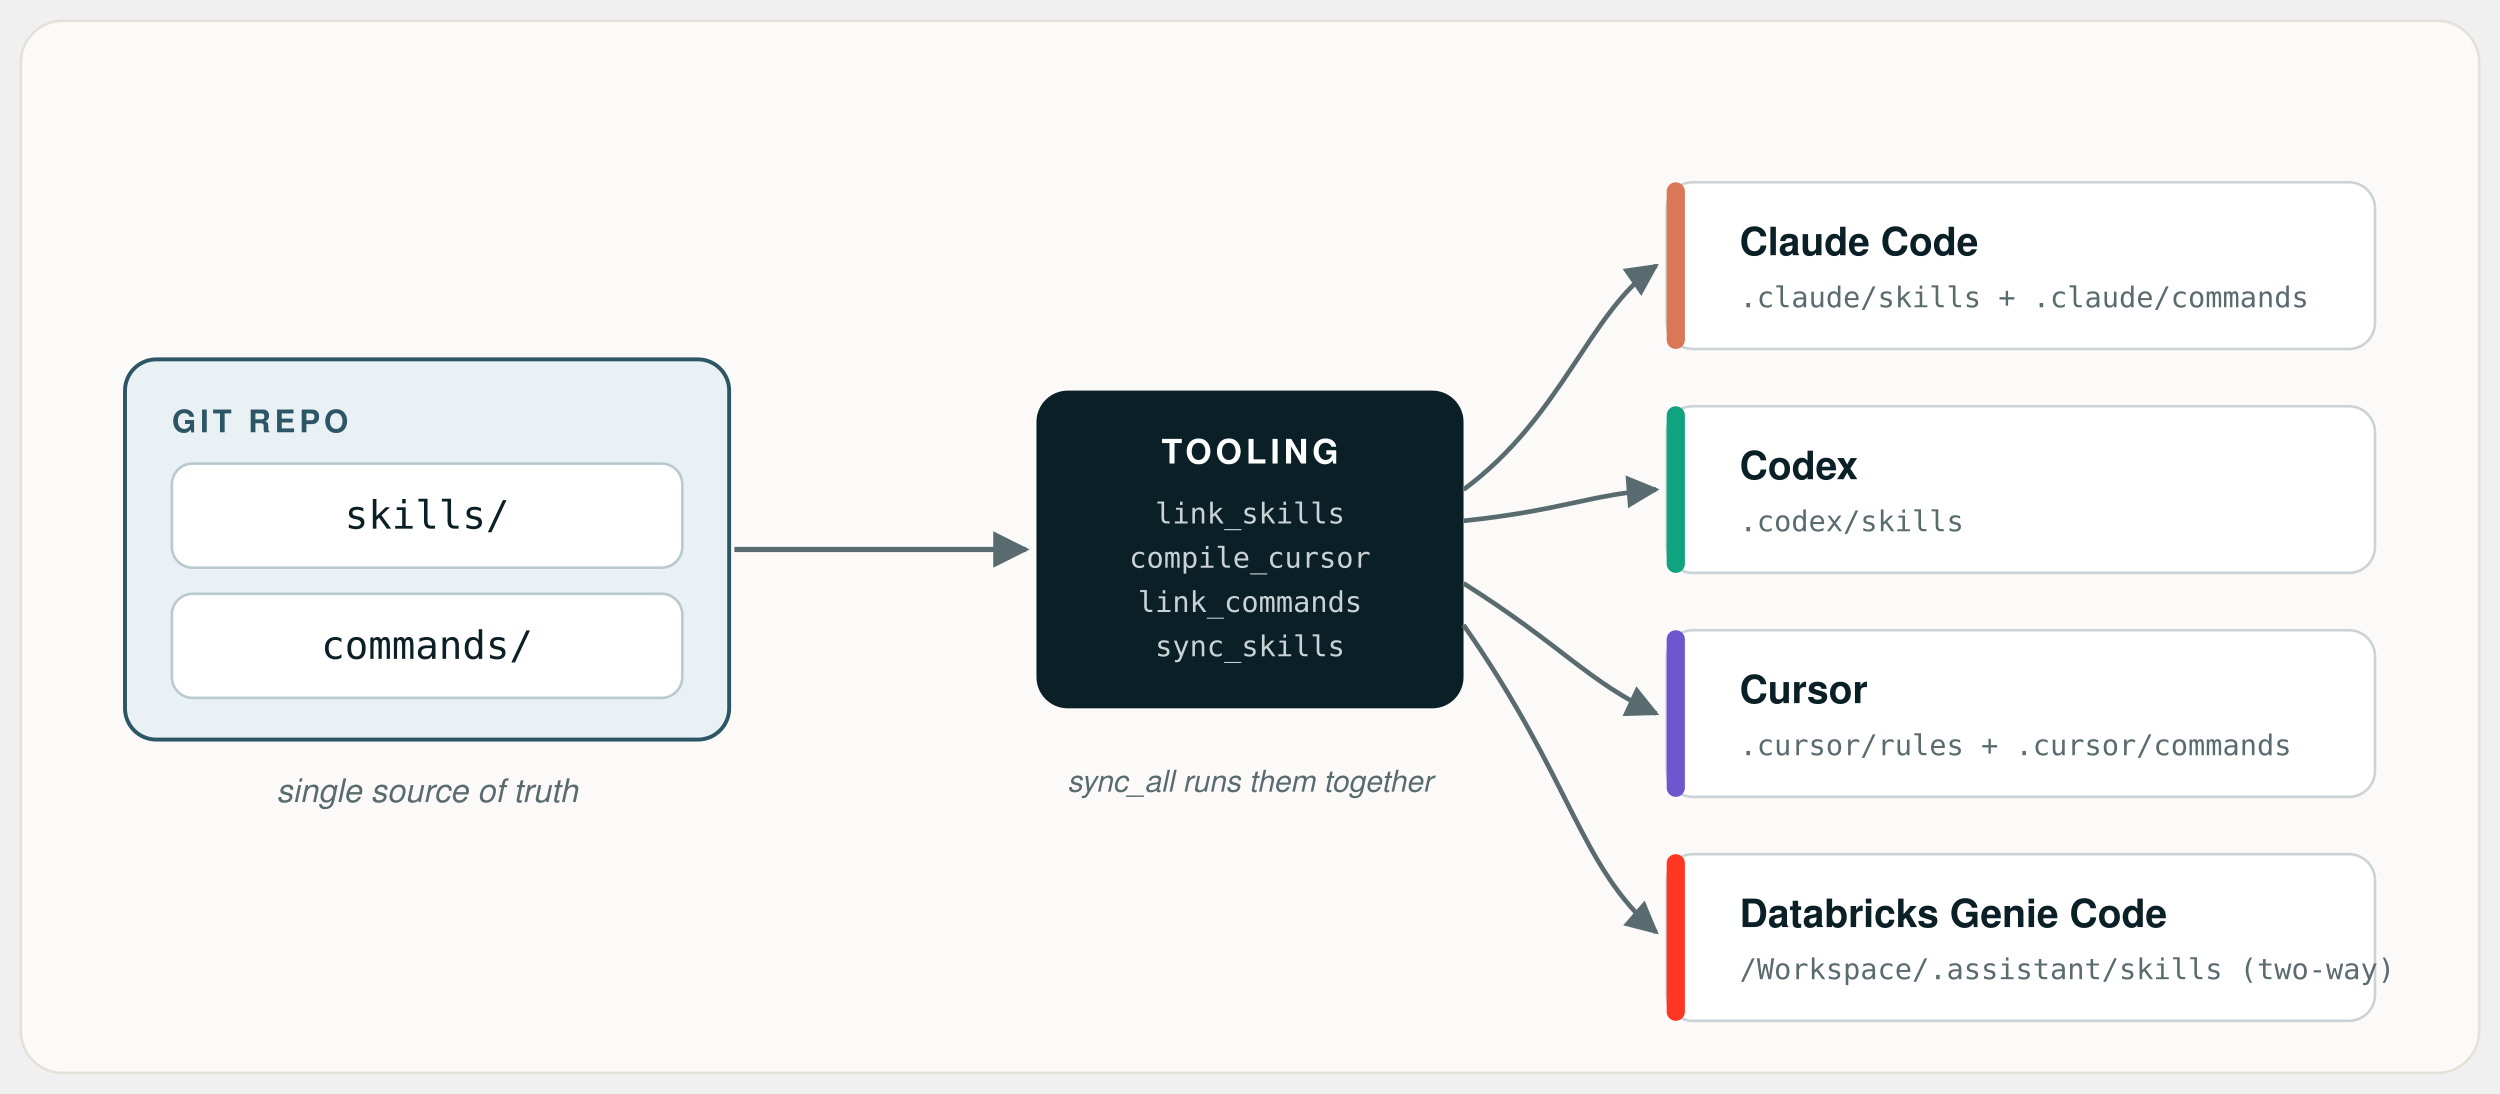
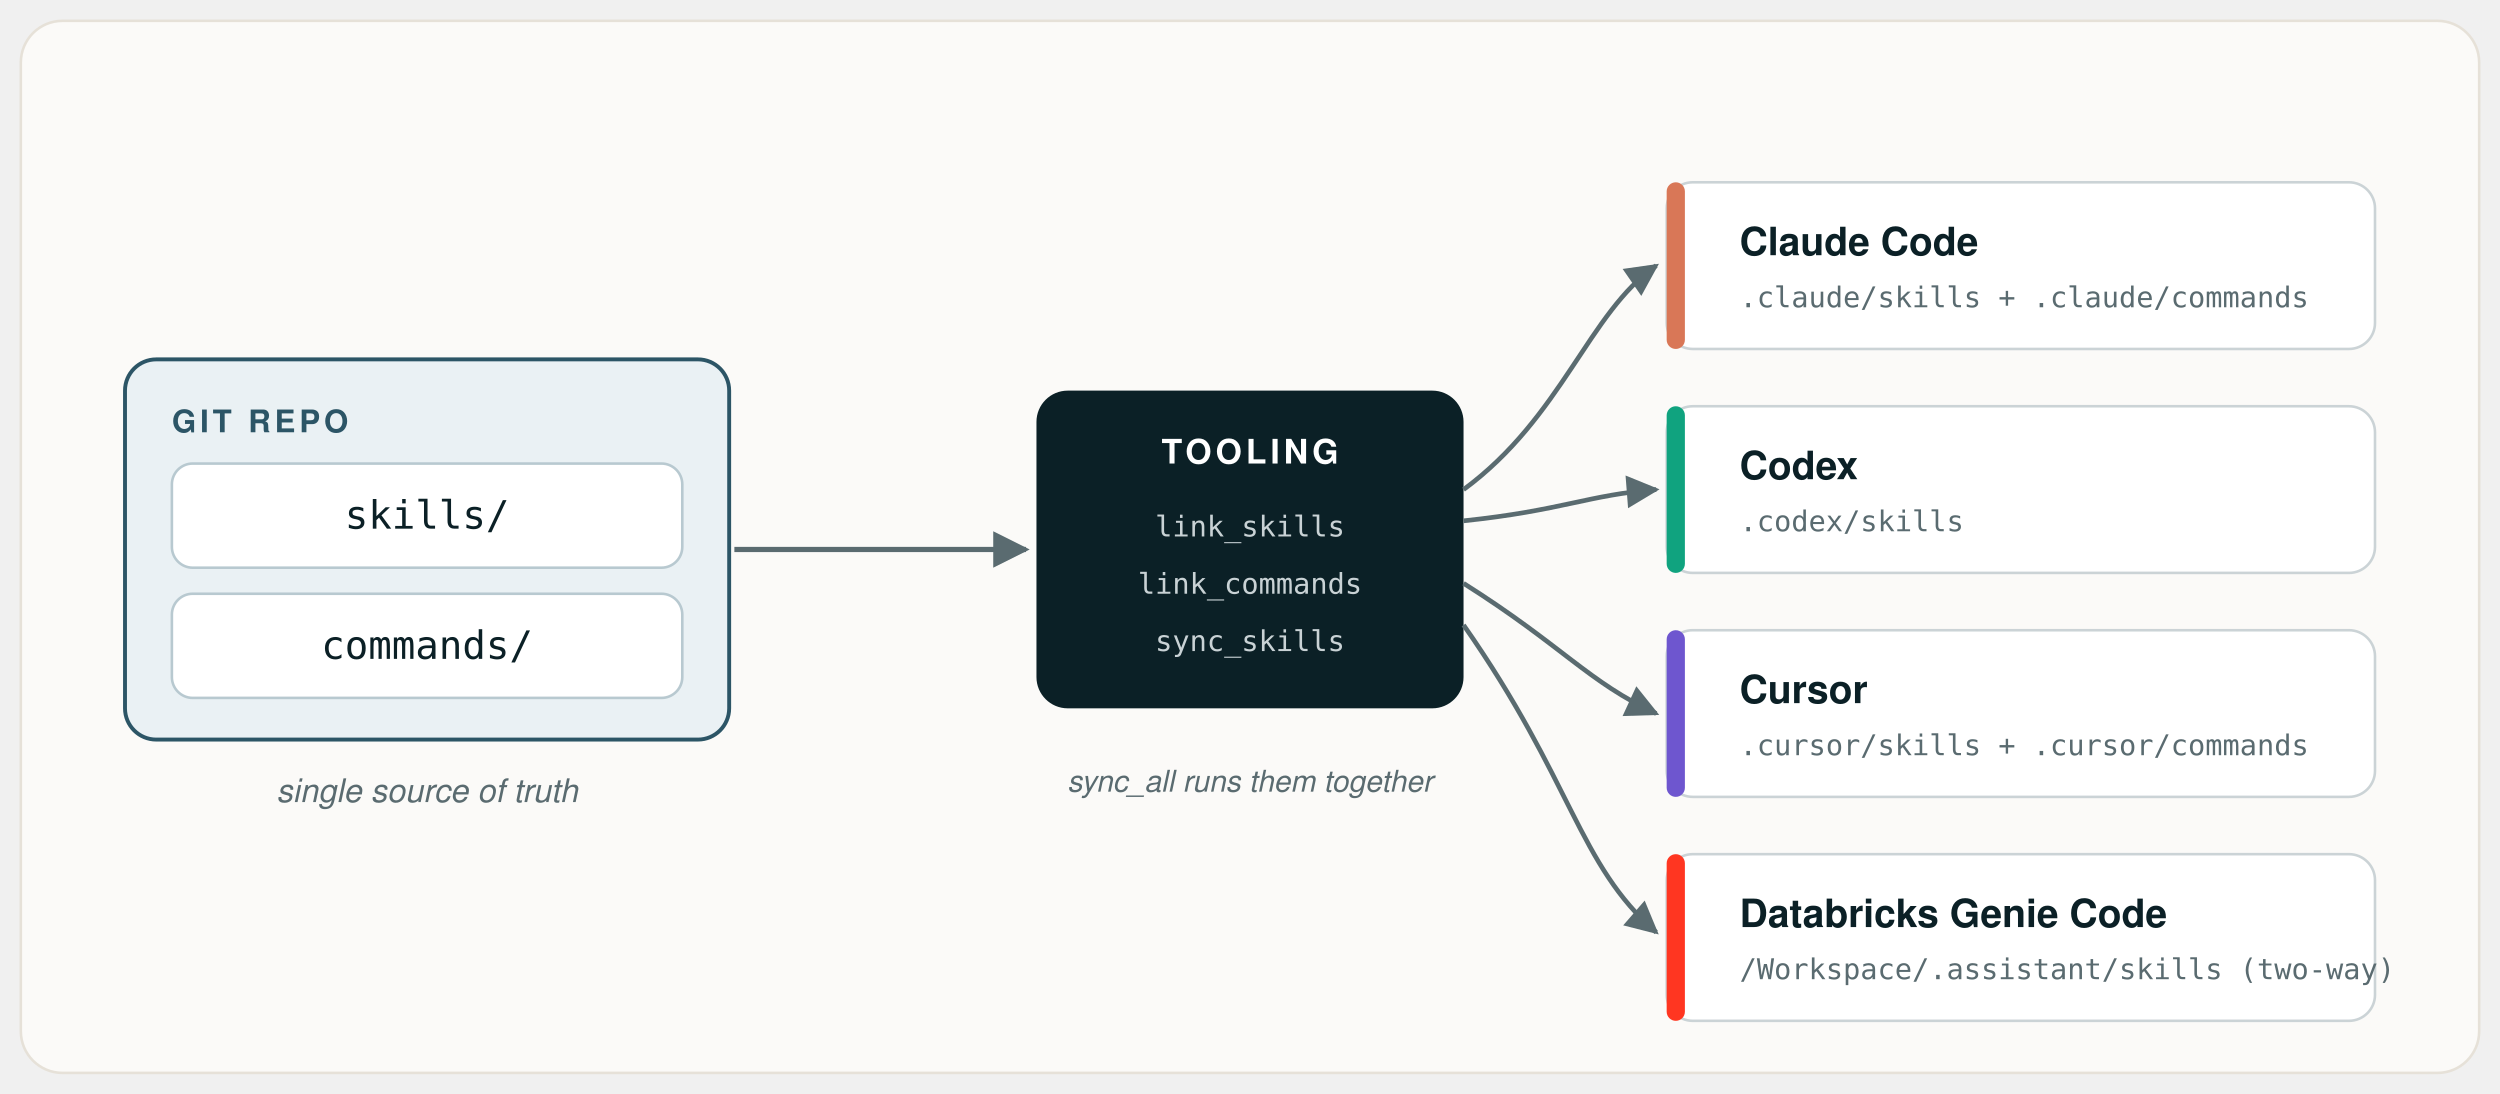
<svg xmlns="http://www.w3.org/2000/svg" viewBox="0 0 960 420" width="960" height="420" font-family="-apple-system, BlinkMacSystemFont, 'Segoe UI', Helvetica, Arial, sans-serif" role="img" aria-label="One git repo of skills and commands fans out through tooling to Claude Code, Codex, Cursor, and Databricks Genie Code.">
  <defs>
    <marker id="arrow" viewBox="0 0 10 10" refX="9" refY="5" markerWidth="7" markerHeight="7" orient="auto-start-reverse">
      <path d="M0 0 L10 5 L0 10 z" fill="#5A6B70" />
    </marker>
  </defs>
  <rect x="8" y="8" width="944" height="404" rx="16" fill="#FBFAF8" stroke="#E6E1D8" />
  <rect x="48" y="138" width="232" height="146" rx="12" fill="#EAF1F4" stroke="#2C5566" stroke-width="1.5" />
  <text x="66" y="166" font-size="12" font-weight="700" letter-spacing="1.5" fill="#2C5566">GIT REPO</text>
  <rect x="66" y="178" width="196" height="40" rx="8" fill="#ffffff" stroke="#B8C9D0" />
  <text x="164" y="203" text-anchor="middle" font-size="15" font-family="ui-monospace, SFMono-Regular, Menlo, monospace" fill="#0B2026">skills/</text>
  <rect x="66" y="228" width="196" height="40" rx="8" fill="#ffffff" stroke="#B8C9D0" />
  <text x="164" y="253" text-anchor="middle" font-size="15" font-family="ui-monospace, SFMono-Regular, Menlo, monospace" fill="#0B2026">commands/</text>
  <text x="164" y="308" text-anchor="middle" font-size="12.5" font-style="italic" fill="#5A6B70">single source of truth</text>
  <rect x="398" y="150" width="164" height="122" rx="12" fill="#0B2026" />
  <text x="480" y="178" text-anchor="middle" font-size="13" font-weight="700" letter-spacing="1.5" fill="#ffffff">TOOLING</text>
-   <text x="480" y="201" text-anchor="middle" font-size="11" font-family="ui-monospace, SFMono-Regular, Menlo, monospace" fill="#C9D2D5">link_skills</text>
-   <text x="480" y="218" text-anchor="middle" font-size="11" font-family="ui-monospace, SFMono-Regular, Menlo, monospace" fill="#C9D2D5">compile_cursor</text>
-   <text x="480" y="235" text-anchor="middle" font-size="11" font-family="ui-monospace, SFMono-Regular, Menlo, monospace" fill="#C9D2D5">link_commands</text>
-   <text x="480" y="252" text-anchor="middle" font-size="11" font-family="ui-monospace, SFMono-Regular, Menlo, monospace" fill="#C9D2D5">sync_skills</text>
+   <text x="480" y="206" text-anchor="middle" font-size="11" font-family="ui-monospace, SFMono-Regular, Menlo, monospace" fill="#C9D2D5">link_skills</text>
+   <text x="480" y="228" text-anchor="middle" font-size="11" font-family="ui-monospace, SFMono-Regular, Menlo, monospace" fill="#C9D2D5">link_commands</text>
+   <text x="480" y="250" text-anchor="middle" font-size="11" font-family="ui-monospace, SFMono-Regular, Menlo, monospace" fill="#C9D2D5">sync_skills</text>
  <text x="480" y="304" text-anchor="middle" font-size="11.5" font-style="italic" fill="#5A6B70">sync_all runs them together</text>
  <rect x="640" y="70" width="272" height="64" rx="10" fill="#ffffff" stroke="#CBD3D6" />
  <rect x="640" y="70" width="7" height="64" rx="3.5" fill="#D97757" />
  <text x="668" y="98" font-size="15" font-weight="700" fill="#0B2026">Claude Code</text>
  <text x="668" y="118" font-size="11" font-family="ui-monospace, SFMono-Regular, Menlo, monospace" fill="#5A6B70">.claude/skills + .claude/commands</text>
  <rect x="640" y="156" width="272" height="64" rx="10" fill="#ffffff" stroke="#CBD3D6" />
  <rect x="640" y="156" width="7" height="64" rx="3.5" fill="#10A37F" />
  <text x="668" y="184" font-size="15" font-weight="700" fill="#0B2026">Codex</text>
  <text x="668" y="204" font-size="11" font-family="ui-monospace, SFMono-Regular, Menlo, monospace" fill="#5A6B70">.codex/skills</text>
  <rect x="640" y="242" width="272" height="64" rx="10" fill="#ffffff" stroke="#CBD3D6" />
  <rect x="640" y="242" width="7" height="64" rx="3.5" fill="#6E56CF" />
  <text x="668" y="270" font-size="15" font-weight="700" fill="#0B2026">Cursor</text>
-   <text x="668" y="290" font-size="11" font-family="ui-monospace, SFMono-Regular, Menlo, monospace" fill="#5A6B70">.cursor/rules + .cursor/commands</text>
+   <text x="668" y="290" font-size="11" font-family="ui-monospace, SFMono-Regular, Menlo, monospace" fill="#5A6B70">.cursor/skills + .cursor/commands</text>
  <rect x="640" y="328" width="272" height="64" rx="10" fill="#ffffff" stroke="#CBD3D6" />
  <rect x="640" y="328" width="7" height="64" rx="3.5" fill="#FF3621" />
  <text x="668" y="356" font-size="15" font-weight="700" fill="#0B2026">Databricks Genie Code</text>
  <text x="668" y="376" font-size="11" font-family="ui-monospace, SFMono-Regular, Menlo, monospace" fill="#5A6B70">/Workspace/.assistant/skills  (two-way)</text>
  <line x1="282" y1="211" x2="394" y2="211" stroke="#5A6B70" stroke-width="2" marker-end="url(#arrow)" />
  <path d="M562 188 C 600 160, 610 120, 636 102" fill="none" stroke="#5A6B70" stroke-width="1.8" marker-end="url(#arrow)" />
  <path d="M562 200 C 600 196, 610 190, 636 188" fill="none" stroke="#5A6B70" stroke-width="1.8" marker-end="url(#arrow)" />
  <path d="M562 224 C 600 248, 610 262, 636 274" fill="none" stroke="#5A6B70" stroke-width="1.8" marker-end="url(#arrow)" />
  <path d="M562 240 C 604 300, 606 332, 636 358" fill="none" stroke="#5A6B70" stroke-width="1.8" marker-end="url(#arrow)" />
</svg>
